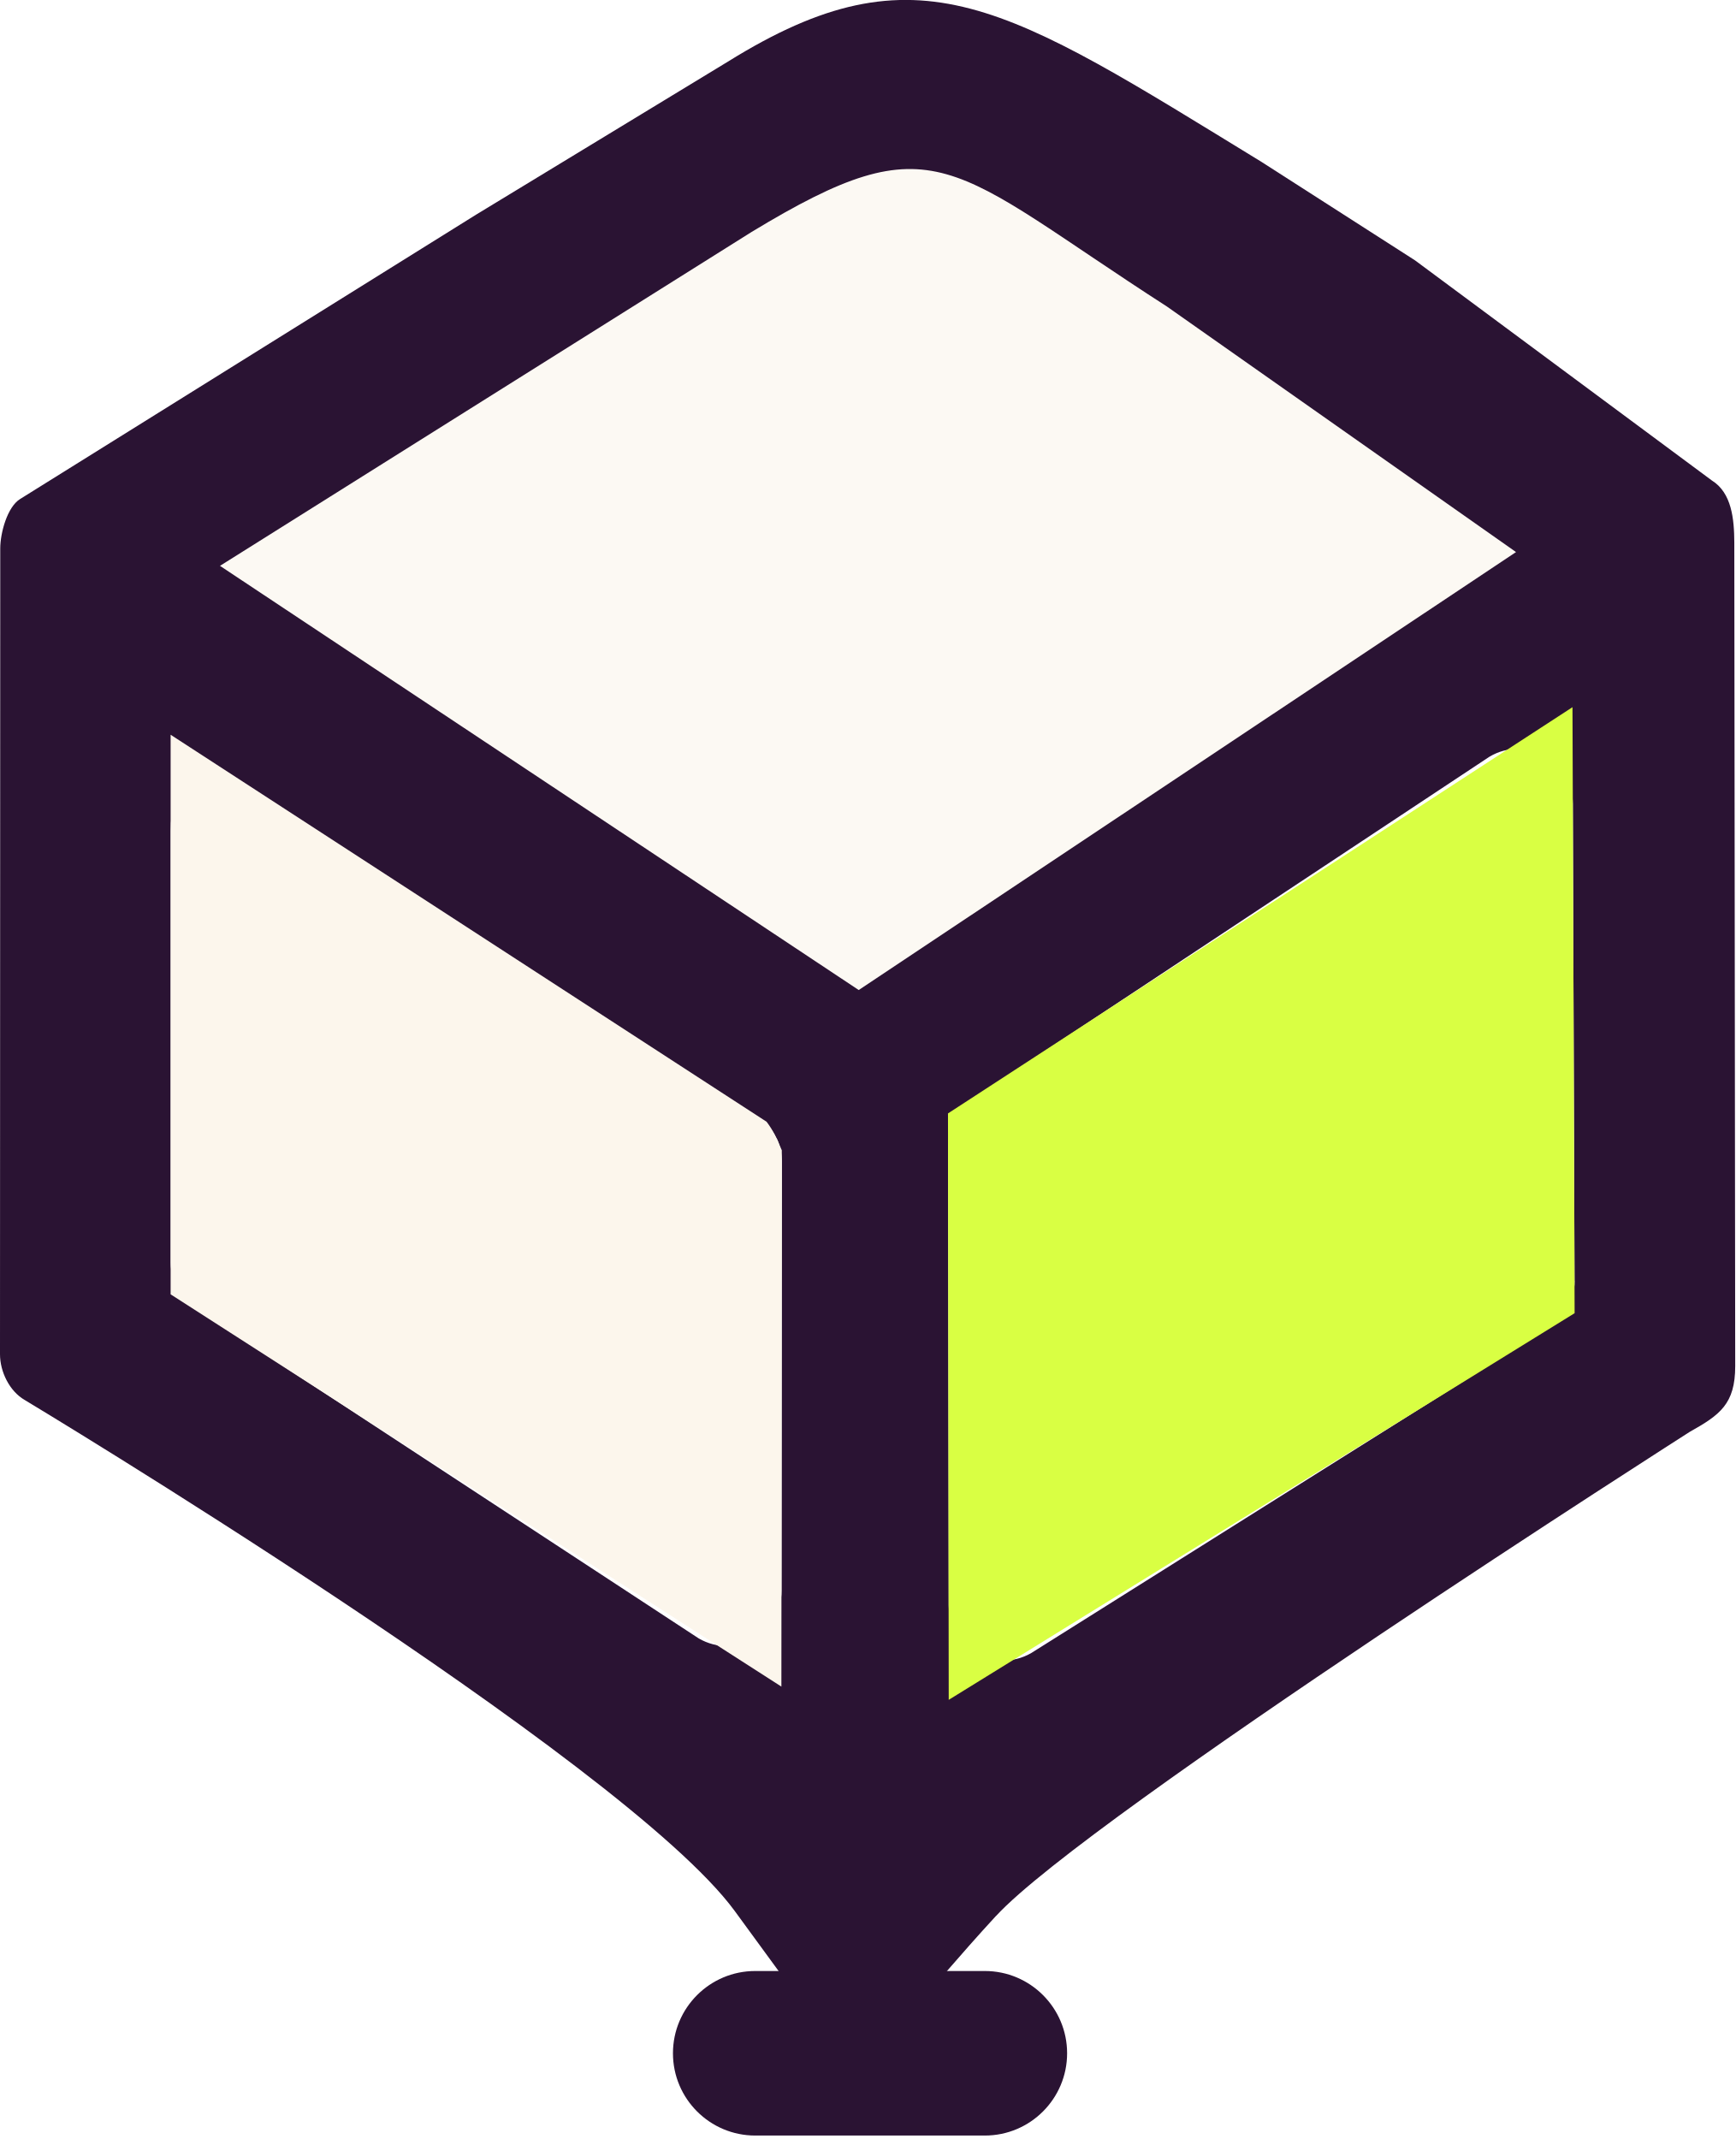
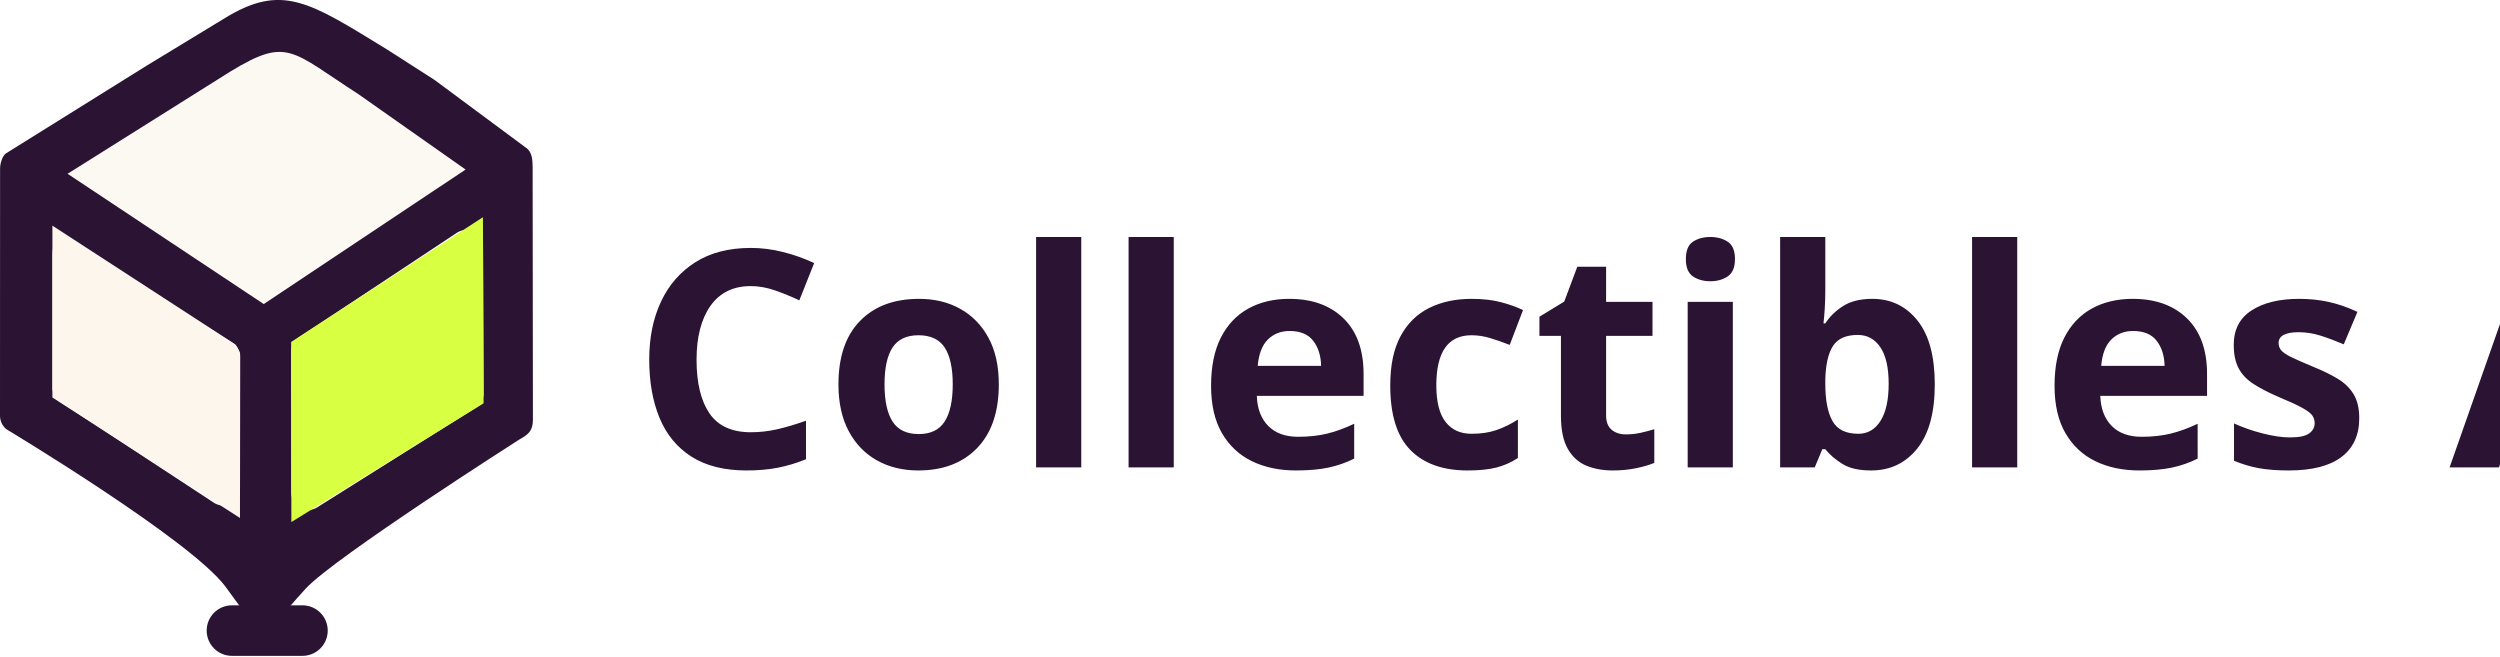
- <svg xmlns="http://www.w3.org/2000/svg" role="img" aria-label="SlabAR" viewBox="0 0 211 260">
+ <svg xmlns="http://www.w3.org/2000/svg" role="img" aria-label="Collectibles AR" viewBox="0 0 989.47 260">
  <defs>
    <style>
      .cls-1 {
        fill: #2a1333;
      }

      .cls-2 {
        fill: #281132;
      }

      .cls-3 {
        fill: #291132;
      }

      .cls-4 {
        fill: #fcf6ec;
      }

      .cls-5 {
        fill: #d9ff43;
      }

      .cls-6 {
        fill: #291233;
      }

      .cls-7 {
        fill: #281031;
      }

      .cls-8 {
        fill: #493a53;
      }

      .cls-9 {
        fill: #fcf9f3;
      }
    </style>
  </defs>
  <g>
    <g>
      <path class="cls-1" d="M121.08,232.87c-18.69,20.3-14.49,22.93-31.79-.61-13.45-18.31-86.29-62.09-86.29-62.09C1.15,169.1,0,166.73,0,164.61l.03-97.94c0-1.9.86-5.05,2.41-6.01L57.89,26.08l30.59-18.59c23.16-14.4,33.81-6.81,64.83,12.17l18.68,11.98,36.1,26.77c2.4,1.49,2.71,4.67,2.72,7.54l.11,100.1c0,4.61-1.86,5.94-5.52,7.99,0,0-73.09,46.65-84.31,58.83ZM191.39,155.7l-.21-57.98c-.02-5.19-5.67-8.39-10.13-5.74l-62.54,41.41c-2.03,1.21-3.27,3.4-3.27,5.76l.08,55.98c0,5.13,5.54,8.35,10,5.82l62.68-39.41c2.11-1.19,3.41-3.43,3.4-5.85ZM94.42,138.41s-.02-.05-.04-.08c-.57-1.18-1.49-2.15-2.62-2.82L27.37,95.22c-4.47-2.62-6.62.6-6.62,5.78v52.47c0,2.39,1.27,4.59,3.33,5.79l60.85,39.89c4.47,2.6,10.06-.62,10.07-5.79l.04-52.15c0-.97-.2-1.93-.61-2.81Z" />
      <path class="cls-9" d="M184.27,67.11l-79.89,53.23L26.74,68.78,91.35,28.2c22.53-13.65,23.88-8.07,50.48,9.05l42.44,29.85Z" />
      <path class="cls-4" d="M95.03,139.82l-.05,65.19-74.24-47.68v-68.02s72.44,47.04,72.44,47.04c.71.94,1.19,1.86,1.85,3.47Z" />
      <path class="cls-5" d="M191.4,159.62l-76.08,47-.09-71.28,75.91-49.38.26,73.66Z" />
    </g>
    <path class="cls-1" d="M119.71,259.58h-27.91c-5.52,0-10-4.48-10-10s4.48-10,10-10h27.91c5.52,0,10,4.48,10,10s-4.48,10-10,10Z" />
  </g>
+   <text x="250" y="185" font-family="system-ui, sans-serif" font-size="120" font-weight="700" fill="#2a1333" textLength="730" lengthAdjust="spacingAndGlyphs">Collectibles AR</text>
</svg>
